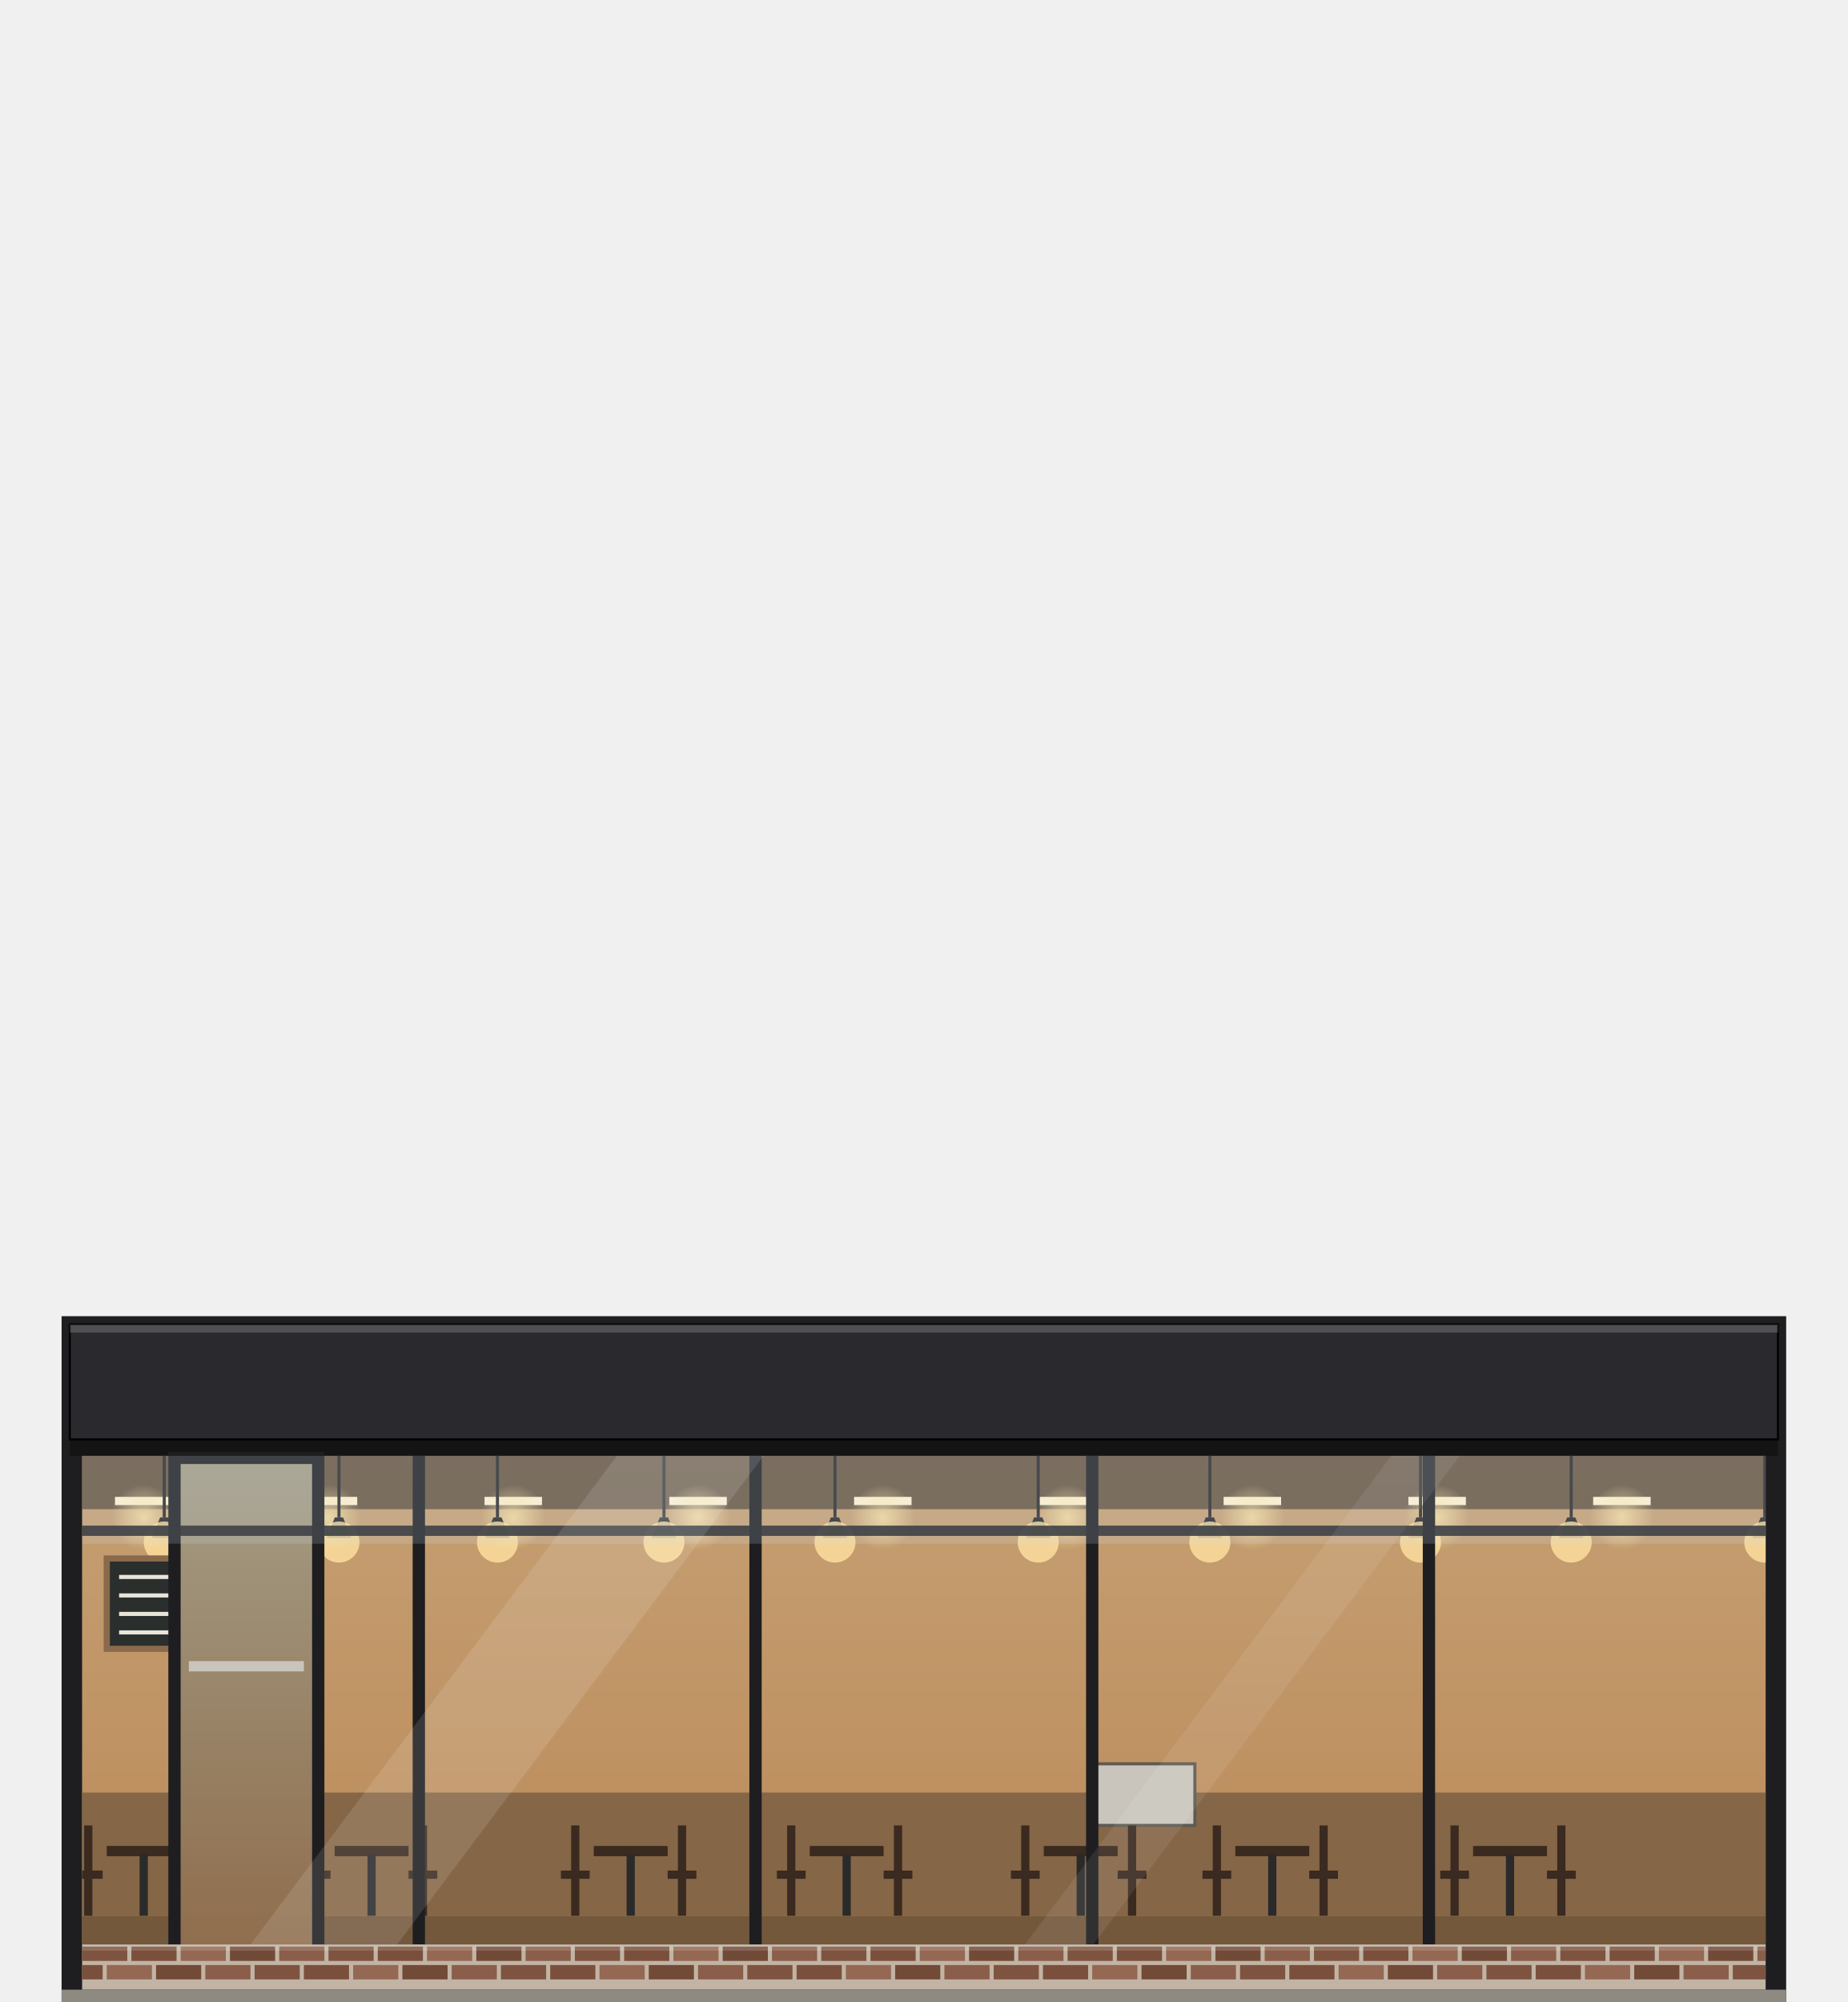
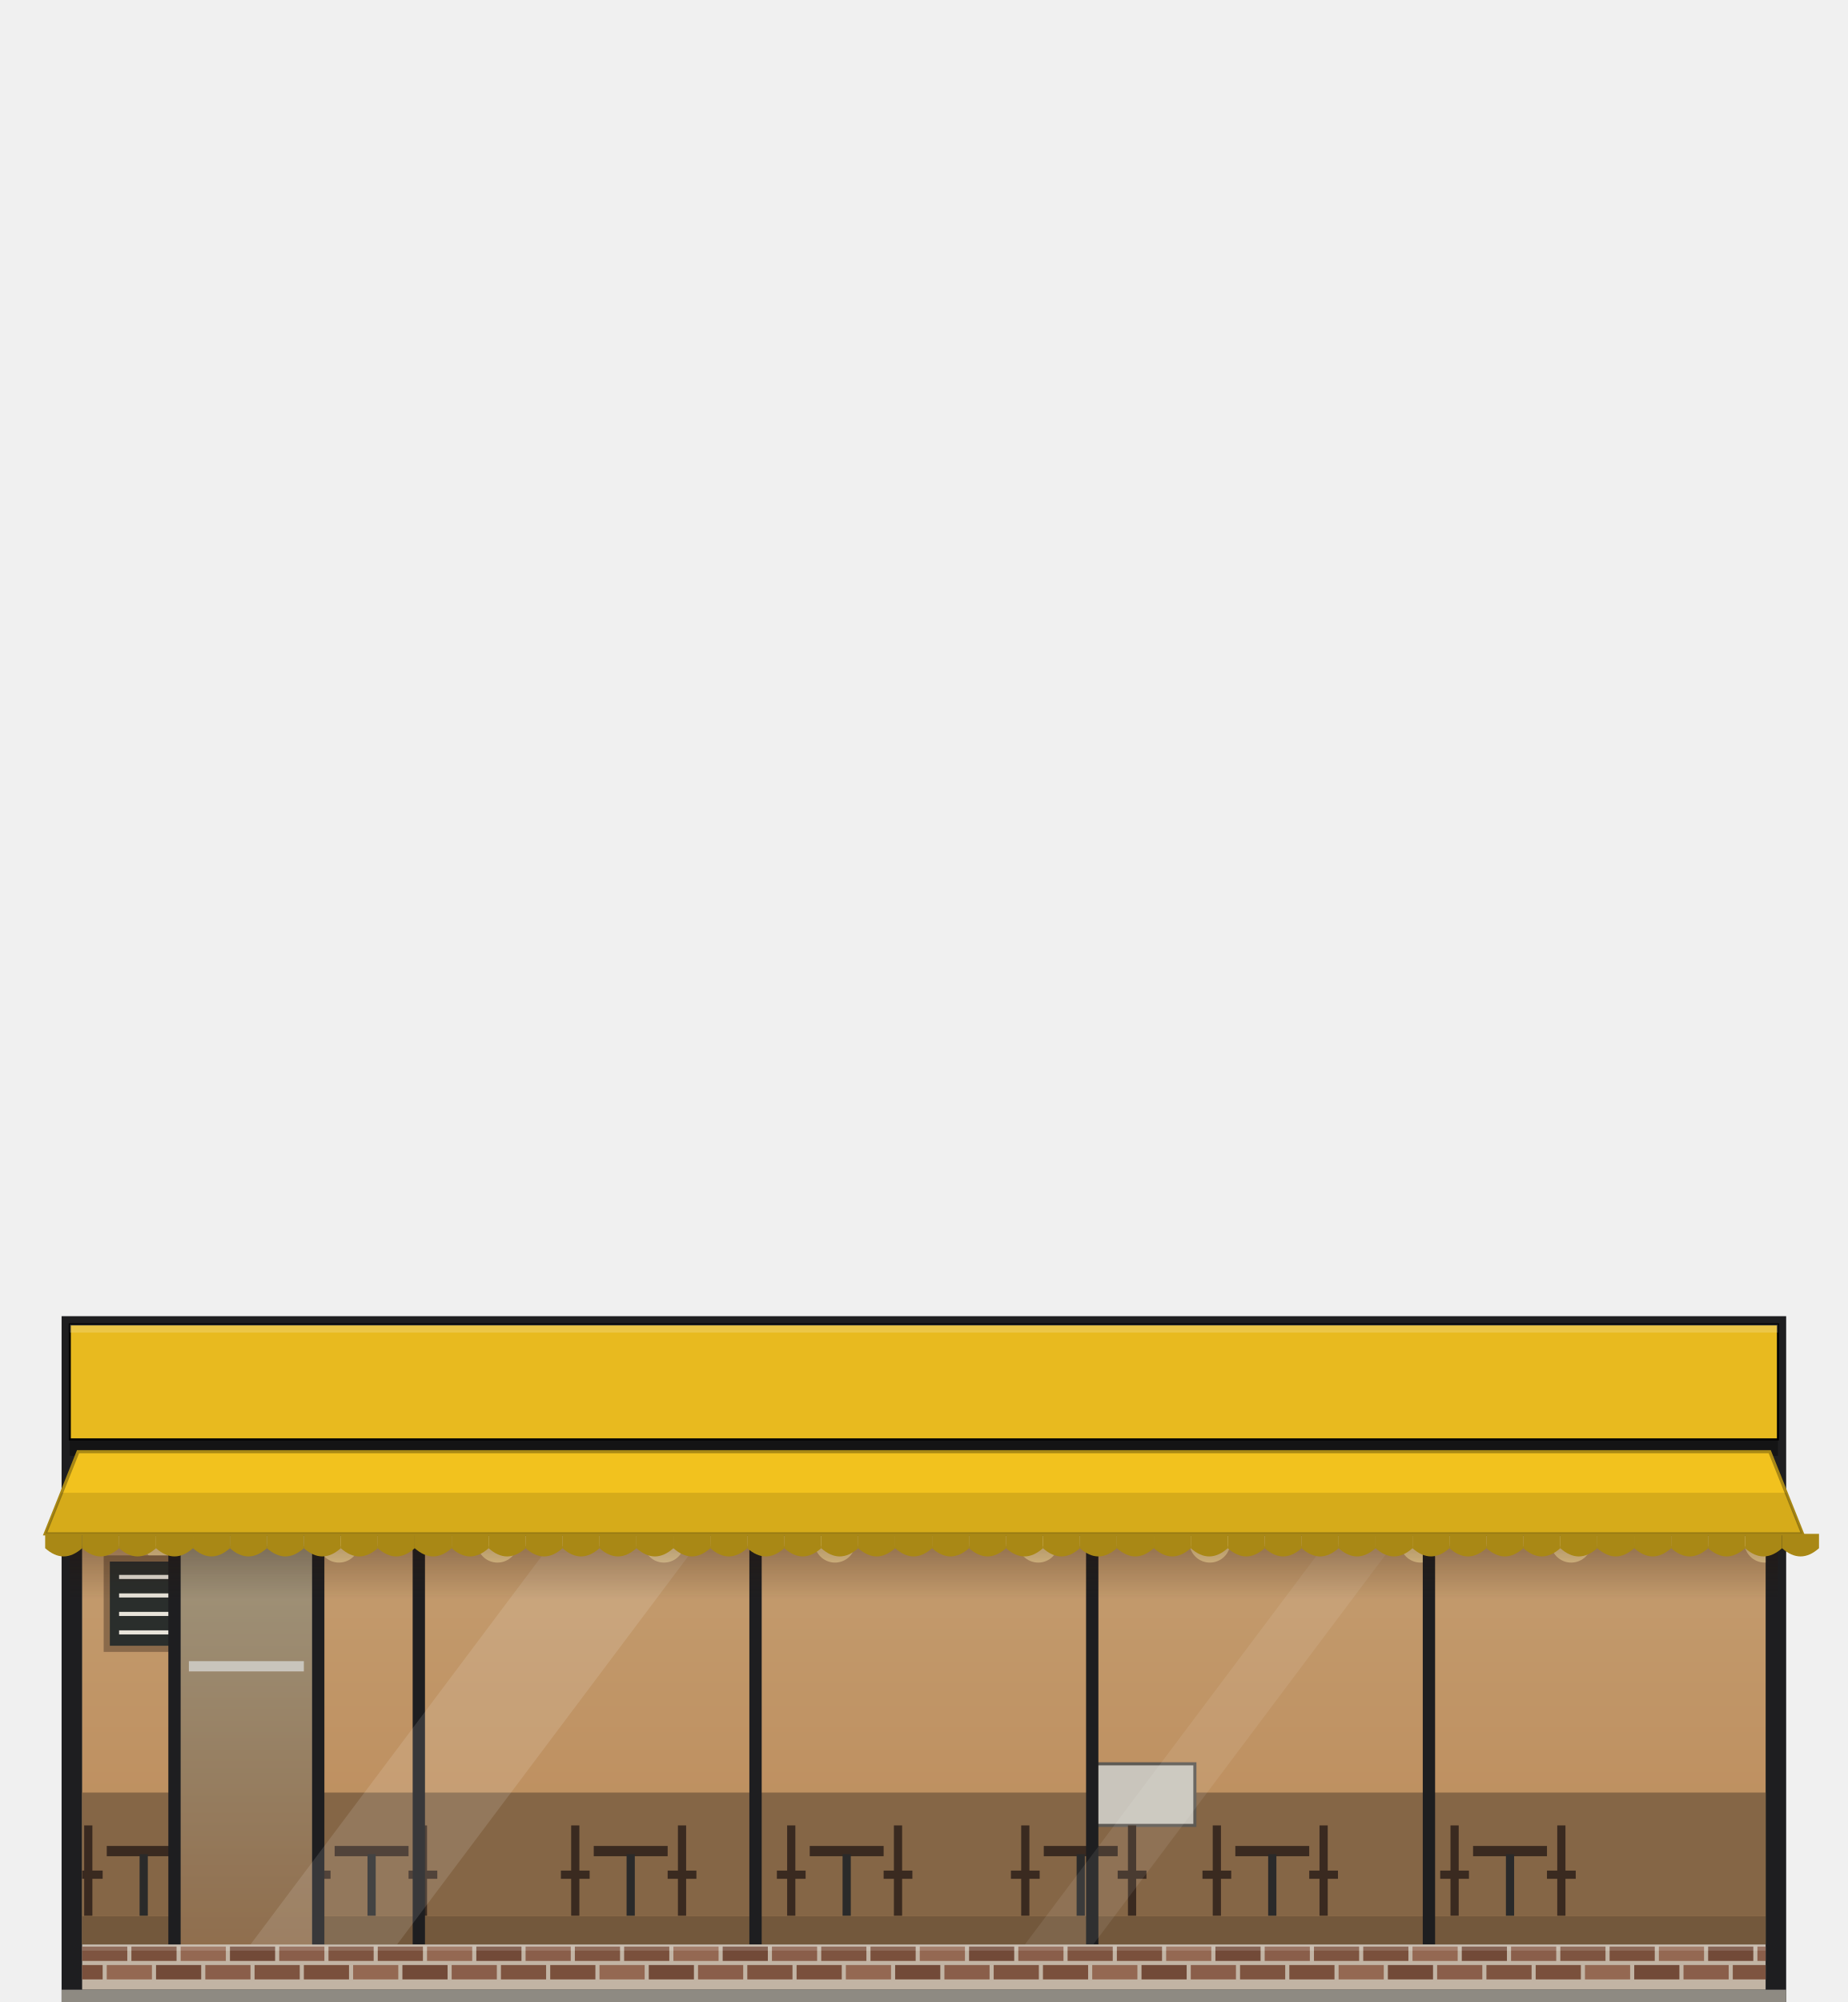
<svg xmlns="http://www.w3.org/2000/svg" width="900.0" height="975.0" viewBox="0 0 900.0 975.0">
  <defs>
    <linearGradient id="glass" x1="0" y1="0" x2="0" y2="1">
      <stop offset="0" stop-color="#C4E0EC" />
      <stop offset="1" stop-color="#557A90" />
    </linearGradient>
    <linearGradient id="shade" x1="0" y1="0" x2="0" y2="1">
      <stop offset="0" stop-color="#FFFFFF" stop-opacity="0.1" />
      <stop offset="1" stop-color="#000000" stop-opacity="0.16" />
    </linearGradient>
    <radialGradient id="glow">
      <stop offset="0" stop-color="#FFE9A8" stop-opacity="0.75" />
      <stop offset="1" stop-color="#FFE9A8" stop-opacity="0" />
    </radialGradient>
    <linearGradient id="warm" x1="0" y1="0" x2="0" y2="1">
      <stop offset="0" stop-color="#FFE7B5" />
      <stop offset="1" stop-color="#D98E4A" />
    </linearGradient>
    <linearGradient id="drop" x1="0" y1="0" x2="0" y2="1">
      <stop offset="0" stop-color="#2A1408" stop-opacity="0.3" />
      <stop offset="1" stop-color="#2A1408" stop-opacity="0" />
    </linearGradient>
    <linearGradient id="sun" x1="0" y1="0" x2="1" y2="0">
      <stop offset="0" stop-color="#FFE6B8" stop-opacity="0.14" />
      <stop offset="0.5" stop-color="#FFE6B8" stop-opacity="0" />
      <stop offset="1" stop-color="#1A0C14" stop-opacity="0.12" />
    </linearGradient>
    <radialGradient id="pumpkin_glow">
      <stop offset="0" stop-color="#FFB347" stop-opacity="0.6" />
      <stop offset="1" stop-color="#FFB347" stop-opacity="0" />
    </radialGradient>
  </defs>
  <rect x="30.0" y="641.0" width="840.0" height="334.0" fill="#1E1E20" />
-   <rect x="34.0" y="645.0" width="832.0" height="56.0" fill="#2B2B2E" stroke="#000000" stroke-width="1.0" opacity="0.95" />
+   <rect x="34.0" y="645.0" width="832.0" height="56.0" fill="#F2C21E" stroke="#000000" stroke-width="1.0" opacity="0.95" />
  <rect x="34.0" y="645.0" width="832.0" height="4.0" fill="#FFFFFF" opacity="0.18" />
  <rect x="34.0" y="701.0" width="832.0" height="8.0" fill="#000000" opacity="0.35" />
  <rect x="40.0" y="709.0" width="820.0" height="238.0" fill="#2F3A41" />
  <clipPath id="in1">
    <rect x="40.0" y="709.0" width="820.0" height="238.0" />
  </clipPath>
  <g clip-path="url(#in1)">
    <rect x="40.0" y="709.0" width="820.0" height="238.0" fill="#b1885d" />
    <rect x="40.0" y="709.0" width="820.0" height="238.0" fill="url(#warm)" opacity="0.25" />
    <rect x="40.0" y="709.0" width="820.0" height="26.0" fill="#1E1A18" opacity="0.55" />
    <rect x="56.0" y="729.0" width="28.0" height="4.0" fill="#FFF2D0" />
    <circle cx="70.0" cy="739.0" r="16.0" fill="url(#glow)" />
    <rect x="146.0" y="729.0" width="28.0" height="4.0" fill="#FFF2D0" />
    <circle cx="160.0" cy="739.0" r="16.0" fill="url(#glow)" />
    <rect x="236.0" y="729.0" width="28.0" height="4.0" fill="#FFF2D0" />
    <circle cx="250.0" cy="739.0" r="16.0" fill="url(#glow)" />
    <rect x="326.0" y="729.0" width="28.0" height="4.0" fill="#FFF2D0" />
    <circle cx="340.0" cy="739.0" r="16.0" fill="url(#glow)" />
    <rect x="416.0" y="729.0" width="28.0" height="4.0" fill="#FFF2D0" />
    <circle cx="430.0" cy="739.0" r="16.0" fill="url(#glow)" />
    <rect x="506.0" y="729.0" width="28.0" height="4.0" fill="#FFF2D0" />
    <circle cx="520.0" cy="739.0" r="16.0" fill="url(#glow)" />
    <rect x="596.0" y="729.0" width="28.0" height="4.0" fill="#FFF2D0" />
    <circle cx="610.0" cy="739.0" r="16.0" fill="url(#glow)" />
    <rect x="686.0" y="729.0" width="28.0" height="4.0" fill="#FFF2D0" />
    <circle cx="700.0" cy="739.0" r="16.0" fill="url(#glow)" />
    <rect x="776.0" y="729.0" width="28.0" height="4.0" fill="#FFF2D0" />
    <circle cx="790.0" cy="739.0" r="16.0" fill="url(#glow)" />
    <rect x="40.0" y="933.0" width="820.0" height="14.0" fill="#73583c" />
    <path d="M80.0 709.0 V739.0" fill="none" stroke="#2A2A2A" stroke-width="1.5" />
    <path d="M74.0 749.0 l12 0 l-4 -10 l-4 0 z" fill="#2A2A2A" />
    <circle cx="80.0" cy="751.0" r="10.0" fill="#FFE2A0" opacity="0.8" />
    <path d="M165.1 709.0 V739.0" fill="none" stroke="#2A2A2A" stroke-width="1.5" />
    <path d="M159.1 749.0 l12 0 l-4 -10 l-4 0 z" fill="#2A2A2A" />
    <circle cx="165.1" cy="751.0" r="10.0" fill="#FFE2A0" opacity="0.8" />
    <path d="M242.3 709.0 V739.0" fill="none" stroke="#2A2A2A" stroke-width="1.5" />
    <path d="M236.3 749.0 l12 0 l-4 -10 l-4 0 z" fill="#2A2A2A" />
    <circle cx="242.3" cy="751.0" r="10.0" fill="#FFE2A0" opacity="0.8" />
    <path d="M323.4 709.0 V739.0" fill="none" stroke="#2A2A2A" stroke-width="1.5" />
    <path d="M317.4 749.0 l12 0 l-4 -10 l-4 0 z" fill="#2A2A2A" />
    <circle cx="323.4" cy="751.0" r="10.0" fill="#FFE2A0" opacity="0.8" />
    <path d="M406.7 709.0 V739.0" fill="none" stroke="#2A2A2A" stroke-width="1.5" />
    <path d="M400.7 749.0 l12 0 l-4 -10 l-4 0 z" fill="#2A2A2A" />
    <circle cx="406.7" cy="751.0" r="10.0" fill="#FFE2A0" opacity="0.8" />
    <path d="M505.7 709.0 V739.0" fill="none" stroke="#2A2A2A" stroke-width="1.5" />
    <path d="M499.7 749.0 l12 0 l-4 -10 l-4 0 z" fill="#2A2A2A" />
    <circle cx="505.7" cy="751.0" r="10.0" fill="#FFE2A0" opacity="0.8" />
    <path d="M589.3 709.0 V739.0" fill="none" stroke="#2A2A2A" stroke-width="1.5" />
    <path d="M583.3 749.0 l12 0 l-4 -10 l-4 0 z" fill="#2A2A2A" />
    <circle cx="589.3" cy="751.0" r="10.0" fill="#FFE2A0" opacity="0.8" />
    <path d="M691.9 709.0 V739.0" fill="none" stroke="#2A2A2A" stroke-width="1.5" />
    <path d="M685.9 749.0 l12 0 l-4 -10 l-4 0 z" fill="#2A2A2A" />
    <circle cx="691.9" cy="751.0" r="10.0" fill="#FFE2A0" opacity="0.8" />
    <path d="M765.3 709.0 V739.0" fill="none" stroke="#2A2A2A" stroke-width="1.5" />
    <path d="M759.3 749.0 l12 0 l-4 -10 l-4 0 z" fill="#2A2A2A" />
    <circle cx="765.3" cy="751.0" r="10.0" fill="#FFE2A0" opacity="0.8" />
    <path d="M859.6 709.0 V739.0" fill="none" stroke="#2A2A2A" stroke-width="1.5" />
    <path d="M853.6 749.0 l12 0 l-4 -10 l-4 0 z" fill="#2A2A2A" />
    <circle cx="859.6" cy="751.0" r="10.0" fill="#FFE2A0" opacity="0.8" />
    <rect x="40.0" y="873.0" width="820.0" height="60.0" fill="#856646" />
    <rect x="532.0" y="859.0" width="50.0" height="30.0" fill="#C9C5BC" stroke="#5E5A54" stroke-width="1.5" />
    <rect x="52.0" y="759.0" width="60.0" height="44.0" fill="#2A2E2C" stroke="#8A6A4A" stroke-width="3.0" />
    <rect x="58.0" y="767.0" width="26.0" height="2.0" fill="#E8E4DA" />
    <rect x="58.0" y="776.0" width="34.6" height="2.0" fill="#E8E4DA" />
    <rect x="58.0" y="785.0" width="26.2" height="2.0" fill="#E8E4DA" />
    <rect x="58.0" y="794.0" width="38.3" height="2.0" fill="#E8E4DA" />
    <rect x="52.0" y="899.0" width="36.0" height="5.0" fill="#3A2A20" />
    <rect x="68.0" y="903.0" width="4.0" height="30.0" fill="#2A2A2A" />
    <rect x="41.0" y="889.0" width="4.0" height="44.0" fill="#3A2A20" />
    <rect x="36.0" y="911.0" width="14.0" height="4.0" fill="#3A2A20" />
    <rect x="93.0" y="889.0" width="4.0" height="44.0" fill="#3A2A20" />
    <rect x="88.0" y="911.0" width="14.0" height="4.0" fill="#3A2A20" />
    <rect x="163.0" y="899.0" width="36.0" height="5.0" fill="#3A2A20" />
    <rect x="179.0" y="903.0" width="4.0" height="30.0" fill="#2A2A2A" />
    <rect x="152.0" y="889.0" width="4.0" height="44.0" fill="#3A2A20" />
    <rect x="147.0" y="911.0" width="14.0" height="4.0" fill="#3A2A20" />
    <rect x="204.0" y="889.0" width="4.0" height="44.0" fill="#3A2A20" />
    <rect x="199.0" y="911.0" width="14.0" height="4.0" fill="#3A2A20" />
    <rect x="289.2" y="899.0" width="36.0" height="5.0" fill="#3A2A20" />
    <rect x="305.2" y="903.0" width="4.0" height="30.0" fill="#2A2A2A" />
    <rect x="278.2" y="889.0" width="4.0" height="44.0" fill="#3A2A20" />
    <rect x="273.2" y="911.0" width="14.0" height="4.0" fill="#3A2A20" />
    <rect x="330.2" y="889.0" width="4.0" height="44.0" fill="#3A2A20" />
    <rect x="325.2" y="911.0" width="14.0" height="4.0" fill="#3A2A20" />
    <rect x="394.4" y="899.0" width="36.0" height="5.0" fill="#3A2A20" />
    <rect x="410.4" y="903.0" width="4.0" height="30.0" fill="#2A2A2A" />
    <rect x="383.4" y="889.0" width="4.0" height="44.0" fill="#3A2A20" />
    <rect x="378.4" y="911.0" width="14.0" height="4.0" fill="#3A2A20" />
    <rect x="435.4" y="889.0" width="4.0" height="44.0" fill="#3A2A20" />
    <rect x="430.4" y="911.0" width="14.0" height="4.0" fill="#3A2A20" />
    <rect x="508.4" y="899.0" width="36.0" height="5.0" fill="#3A2A20" />
    <rect x="524.4" y="903.0" width="4.0" height="30.0" fill="#2A2A2A" />
    <rect x="497.4" y="889.0" width="4.0" height="44.0" fill="#3A2A20" />
    <rect x="492.4" y="911.0" width="14.0" height="4.0" fill="#3A2A20" />
    <rect x="549.4" y="889.0" width="4.0" height="44.0" fill="#3A2A20" />
    <rect x="544.4" y="911.0" width="14.0" height="4.0" fill="#3A2A20" />
    <rect x="601.7" y="899.0" width="36.0" height="5.0" fill="#3A2A20" />
    <rect x="617.7" y="903.0" width="4.0" height="30.0" fill="#2A2A2A" />
    <rect x="590.7" y="889.0" width="4.0" height="44.0" fill="#3A2A20" />
    <rect x="585.7" y="911.0" width="14.0" height="4.0" fill="#3A2A20" />
    <rect x="642.7" y="889.0" width="4.0" height="44.0" fill="#3A2A20" />
    <rect x="637.7" y="911.0" width="14.0" height="4.0" fill="#3A2A20" />
    <rect x="717.5" y="899.0" width="36.0" height="5.0" fill="#3A2A20" />
    <rect x="733.5" y="903.0" width="4.0" height="30.0" fill="#2A2A2A" />
    <rect x="706.5" y="889.0" width="4.0" height="44.0" fill="#3A2A20" />
    <rect x="701.5" y="911.0" width="14.0" height="4.0" fill="#3A2A20" />
    <rect x="758.5" y="889.0" width="4.0" height="44.0" fill="#3A2A20" />
    <rect x="753.5" y="911.0" width="14.0" height="4.0" fill="#3A2A20" />
  </g>
  <rect x="82.0" y="707.0" width="76.0" height="262.0" fill="#1E1E20" />
  <rect x="88.0" y="713.0" width="64.0" height="250.0" fill="#33404A" />
  <rect x="88.0" y="713.0" width="64.0" height="250.0" fill="url(#warm)" opacity="0.55" />
  <rect x="92.0" y="809.0" width="56.0" height="5.0" fill="#C9C5BC" />
  <rect x="201.0" y="709.0" width="6.0" height="238.0" fill="#1E1E20" />
  <rect x="365.0" y="709.0" width="6.0" height="238.0" fill="#1E1E20" />
  <rect x="529.0" y="709.0" width="6.0" height="238.0" fill="#1E1E20" />
  <rect x="693.0" y="709.0" width="6.0" height="238.0" fill="#1E1E20" />
  <rect x="40.0" y="743.0" width="820.0" height="5.0" fill="#1E1E20" opacity="0.9" />
  <rect x="40.0" y="947.0" width="820.0" height="22.0" fill="#C2B4A4" />
  <rect x="40.0" y="948.0" width="22.0" height="7.0" fill="#7E5440" />
  <rect x="64.0" y="948.0" width="22.0" height="7.0" fill="#7A503C" />
  <rect x="88.0" y="948.0" width="22.0" height="7.0" fill="#946852" />
  <rect x="112.0" y="948.0" width="22.0" height="7.0" fill="#724A38" />
  <rect x="136.0" y="948.0" width="22.0" height="7.0" fill="#8A5E4A" />
  <rect x="160.0" y="948.0" width="22.0" height="7.0" fill="#7E5440" />
  <rect x="184.0" y="948.0" width="22.0" height="7.0" fill="#7A503C" />
  <rect x="208.0" y="948.0" width="22.0" height="7.0" fill="#946852" />
  <rect x="232.0" y="948.0" width="22.0" height="7.0" fill="#724A38" />
  <rect x="256.0" y="948.0" width="22.0" height="7.0" fill="#8A5E4A" />
  <rect x="280.0" y="948.0" width="22.0" height="7.0" fill="#7E5440" />
  <rect x="304.0" y="948.0" width="22.0" height="7.0" fill="#7A503C" />
  <rect x="328.0" y="948.0" width="22.0" height="7.0" fill="#946852" />
  <rect x="352.0" y="948.0" width="22.0" height="7.0" fill="#724A38" />
  <rect x="376.0" y="948.0" width="22.0" height="7.0" fill="#8A5E4A" />
  <rect x="400.0" y="948.0" width="22.0" height="7.0" fill="#7E5440" />
  <rect x="424.0" y="948.0" width="22.0" height="7.0" fill="#7A503C" />
  <rect x="448.0" y="948.0" width="22.0" height="7.0" fill="#946852" />
  <rect x="472.0" y="948.0" width="22.0" height="7.0" fill="#724A38" />
  <rect x="496.0" y="948.0" width="22.0" height="7.0" fill="#8A5E4A" />
  <rect x="520.0" y="948.0" width="22.0" height="7.0" fill="#7E5440" />
  <rect x="544.0" y="948.0" width="22.0" height="7.0" fill="#7A503C" />
  <rect x="568.0" y="948.0" width="22.0" height="7.0" fill="#946852" />
  <rect x="592.0" y="948.0" width="22.0" height="7.0" fill="#724A38" />
  <rect x="616.0" y="948.0" width="22.0" height="7.0" fill="#8A5E4A" />
  <rect x="640.0" y="948.0" width="22.0" height="7.0" fill="#7E5440" />
  <rect x="664.0" y="948.0" width="22.0" height="7.0" fill="#7A503C" />
  <rect x="688.0" y="948.0" width="22.0" height="7.0" fill="#946852" />
  <rect x="712.0" y="948.0" width="22.0" height="7.0" fill="#724A38" />
  <rect x="736.0" y="948.0" width="22.0" height="7.0" fill="#8A5E4A" />
  <rect x="760.0" y="948.0" width="22.0" height="7.0" fill="#7E5440" />
  <rect x="784.0" y="948.0" width="22.0" height="7.0" fill="#7A503C" />
  <rect x="808.0" y="948.0" width="22.0" height="7.0" fill="#946852" />
  <rect x="832.0" y="948.0" width="22.0" height="7.0" fill="#724A38" />
  <rect x="856.0" y="948.0" width="4.0" height="7.0" fill="#8A5E4A" />
  <rect x="40.0" y="957.0" width="10.0" height="7.0" fill="#7A503C" />
  <rect x="52.0" y="957.0" width="22.0" height="7.0" fill="#946852" />
  <rect x="76.0" y="957.0" width="22.0" height="7.0" fill="#724A38" />
  <rect x="100.0" y="957.0" width="22.0" height="7.0" fill="#8A5E4A" />
  <rect x="124.0" y="957.0" width="22.0" height="7.0" fill="#7E5440" />
  <rect x="148.0" y="957.0" width="22.0" height="7.0" fill="#7A503C" />
  <rect x="172.0" y="957.0" width="22.0" height="7.0" fill="#946852" />
  <rect x="196.0" y="957.0" width="22.0" height="7.0" fill="#724A38" />
  <rect x="220.0" y="957.0" width="22.0" height="7.0" fill="#8A5E4A" />
  <rect x="244.0" y="957.0" width="22.0" height="7.0" fill="#7E5440" />
  <rect x="268.0" y="957.0" width="22.0" height="7.0" fill="#7A503C" />
  <rect x="292.0" y="957.0" width="22.0" height="7.0" fill="#946852" />
  <rect x="316.0" y="957.0" width="22.0" height="7.0" fill="#724A38" />
  <rect x="340.0" y="957.0" width="22.0" height="7.0" fill="#8A5E4A" />
  <rect x="364.0" y="957.0" width="22.0" height="7.0" fill="#7E5440" />
  <rect x="388.0" y="957.0" width="22.0" height="7.0" fill="#7A503C" />
  <rect x="412.0" y="957.0" width="22.0" height="7.0" fill="#946852" />
  <rect x="436.0" y="957.0" width="22.0" height="7.0" fill="#724A38" />
  <rect x="460.0" y="957.0" width="22.0" height="7.0" fill="#8A5E4A" />
  <rect x="484.0" y="957.0" width="22.0" height="7.0" fill="#7E5440" />
  <rect x="508.0" y="957.0" width="22.0" height="7.0" fill="#7A503C" />
  <rect x="532.0" y="957.0" width="22.0" height="7.0" fill="#946852" />
  <rect x="556.0" y="957.0" width="22.0" height="7.0" fill="#724A38" />
  <rect x="580.0" y="957.0" width="22.0" height="7.0" fill="#8A5E4A" />
  <rect x="604.0" y="957.0" width="22.0" height="7.0" fill="#7E5440" />
  <rect x="628.0" y="957.0" width="22.0" height="7.0" fill="#7A503C" />
  <rect x="652.0" y="957.0" width="22.0" height="7.0" fill="#946852" />
  <rect x="676.0" y="957.0" width="22.0" height="7.0" fill="#724A38" />
  <rect x="700.0" y="957.0" width="22.0" height="7.0" fill="#8A5E4A" />
  <rect x="724.0" y="957.0" width="22.0" height="7.0" fill="#7E5440" />
  <rect x="748.0" y="957.0" width="22.0" height="7.0" fill="#7A503C" />
  <rect x="772.0" y="957.0" width="22.0" height="7.0" fill="#946852" />
  <rect x="796.0" y="957.0" width="22.0" height="7.0" fill="#724A38" />
  <rect x="820.0" y="957.0" width="22.0" height="7.0" fill="#8A5E4A" />
  <rect x="844.0" y="957.0" width="16.0" height="7.0" fill="#7E5440" />
  <rect x="40.0" y="947.0" width="820.0" height="3.0" fill="#FFFFFF" opacity="0.15" />
  <clipPath id="pane2">
    <rect x="40.0" y="709.0" width="820.0" height="238.0" />
  </clipPath>
  <g clip-path="url(#pane2)">
    <path d="M122.0 947.0 l178.5 -238.0 l71.4 0 l-178.5 238.0 Z" fill="#FFFFFF" opacity="0.12" />
    <path d="M499.2 947.0 l178.5 -238.0 l33.3 0 l-178.5 238.0 Z" fill="#FFFFFF" opacity="0.08" />
    <rect x="40.0" y="709.0" width="820.0" height="42.8" fill="#CFE0EC" opacity="0.18" />
  </g>
+   <rect x="34.0" y="753.0" width="832.0" height="26.0" fill="url(#drop)" />
+   <path d="M38.0 707.0 H862.0 L878.0 747.0 H22.0 Z" fill="#F2C21E" stroke="#a98815" stroke-width="1.5" />
+   <path d="M30.0 727.0 H870.0 L878.0 747.0 H22.0 Z" fill="#000000" opacity="0.12" />
+   <path d="M22.0 747.0 h18 v7 q-9 8 -18 0 z" fill="#a98815" />
+   <path d="M40.0 747.0 h18 v7 q-9 8 -18 0 z" fill="#a98815" />
+   <path d="M58.0 747.0 h18 v7 q-9 8 -18 0 z" fill="#a98815" />
+   <path d="M76.0 747.0 h18 v7 q-9 8 -18 0 z" fill="#a98815" />
+   <path d="M94.0 747.0 h18 v7 q-9 8 -18 0 z" fill="#a98815" />
+   <path d="M112.0 747.0 h18 v7 q-9 8 -18 0 z" fill="#a98815" />
+   <path d="M130.0 747.0 h18 v7 q-9 8 -18 0 z" fill="#a98815" />
+   <path d="M148.0 747.0 h18 v7 q-9 8 -18 0 z" fill="#a98815" />
+   <path d="M166.0 747.0 h18 v7 q-9 8 -18 0 z" fill="#a98815" />
+   <path d="M184.0 747.0 h18 v7 q-9 8 -18 0 z" fill="#a98815" />
+   <path d="M202.0 747.0 h18 v7 q-9 8 -18 0 z" fill="#a98815" />
+   <path d="M220.0 747.0 h18 v7 q-9 8 -18 0 z" fill="#a98815" />
+   <path d="M238.0 747.0 h18 v7 q-9 8 -18 0 z" fill="#a98815" />
+   <path d="M256.0 747.0 h18 v7 q-9 8 -18 0 z" fill="#a98815" />
+   <path d="M274.0 747.0 h18 v7 q-9 8 -18 0 z" fill="#a98815" />
+   <path d="M292.0 747.0 h18 v7 q-9 8 -18 0 z" fill="#a98815" />
+   <path d="M310.0 747.0 h18 v7 q-9 8 -18 0 z" fill="#a98815" />
+   <path d="M328.0 747.0 h18 v7 q-9 8 -18 0 z" fill="#a98815" />
+   <path d="M346.0 747.0 h18 v7 q-9 8 -18 0 z" fill="#a98815" />
+   <path d="M364.0 747.0 h18 v7 q-9 8 -18 0 z" fill="#a98815" />
+   <path d="M382.0 747.0 h18 v7 q-9 8 -18 0 z" fill="#a98815" />
+   <path d="M400.0 747.0 h18 v7 q-9 8 -18 0 z" fill="#a98815" />
+   <path d="M418.0 747.0 h18 v7 q-9 8 -18 0 z" fill="#a98815" />
+   <path d="M436.0 747.0 h18 v7 q-9 8 -18 0 z" fill="#a98815" />
+   <path d="M454.0 747.0 h18 v7 q-9 8 -18 0 z" fill="#a98815" />
+   <path d="M472.0 747.0 h18 v7 q-9 8 -18 0 z" fill="#a98815" />
+   <path d="M490.0 747.0 h18 v7 q-9 8 -18 0 z" fill="#a98815" />
+   <path d="M508.0 747.0 h18 v7 q-9 8 -18 0 z" fill="#a98815" />
+   <path d="M526.0 747.0 h18 v7 q-9 8 -18 0 z" fill="#a98815" />
+   <path d="M544.0 747.0 h18 v7 q-9 8 -18 0 z" fill="#a98815" />
+   <path d="M562.0 747.0 h18 v7 q-9 8 -18 0 z" fill="#a98815" />
+   <path d="M580.0 747.0 h18 v7 q-9 8 -18 0 z" fill="#a98815" />
+   <path d="M598.0 747.0 h18 v7 q-9 8 -18 0 z" fill="#a98815" />
+   <path d="M616.0 747.0 h18 v7 q-9 8 -18 0 z" fill="#a98815" />
+   <path d="M634.0 747.0 h18 v7 q-9 8 -18 0 z" fill="#a98815" />
+   <path d="M652.0 747.0 h18 v7 q-9 8 -18 0 z" fill="#a98815" />
+   <path d="M670.0 747.0 h18 v7 q-9 8 -18 0 z" fill="#a98815" />
+   <path d="M688.0 747.0 h18 v7 q-9 8 -18 0 z" fill="#a98815" />
+   <path d="M706.0 747.0 h18 v7 q-9 8 -18 0 z" fill="#a98815" />
+   <path d="M724.0 747.0 h18 v7 q-9 8 -18 0 z" fill="#a98815" />
+   <path d="M742.0 747.0 h18 v7 q-9 8 -18 0 z" fill="#a98815" />
+   <path d="M760.0 747.0 h18 v7 q-9 8 -18 0 z" fill="#a98815" />
+   <path d="M778.0 747.0 h18 v7 q-9 8 -18 0 z" fill="#a98815" />
+   <path d="M796.0 747.0 h18 v7 q-9 8 -18 0 z" fill="#a98815" />
+   <path d="M814.0 747.0 h18 v7 q-9 8 -18 0 z" fill="#a98815" />
+   <path d="M832.0 747.0 h18 v7 q-9 8 -18 0 z" fill="#a98815" />
+   <path d="M850.0 747.0 h18 v7 q-9 8 -18 0 z" fill="#a98815" />
+   <path d="M868.0 747.0 h18 v7 q-9 8 -18 0 z" fill="#a98815" />
  <rect x="30.0" y="969.0" width="840.0" height="6.0" fill="#8E8A82" />
</svg>
